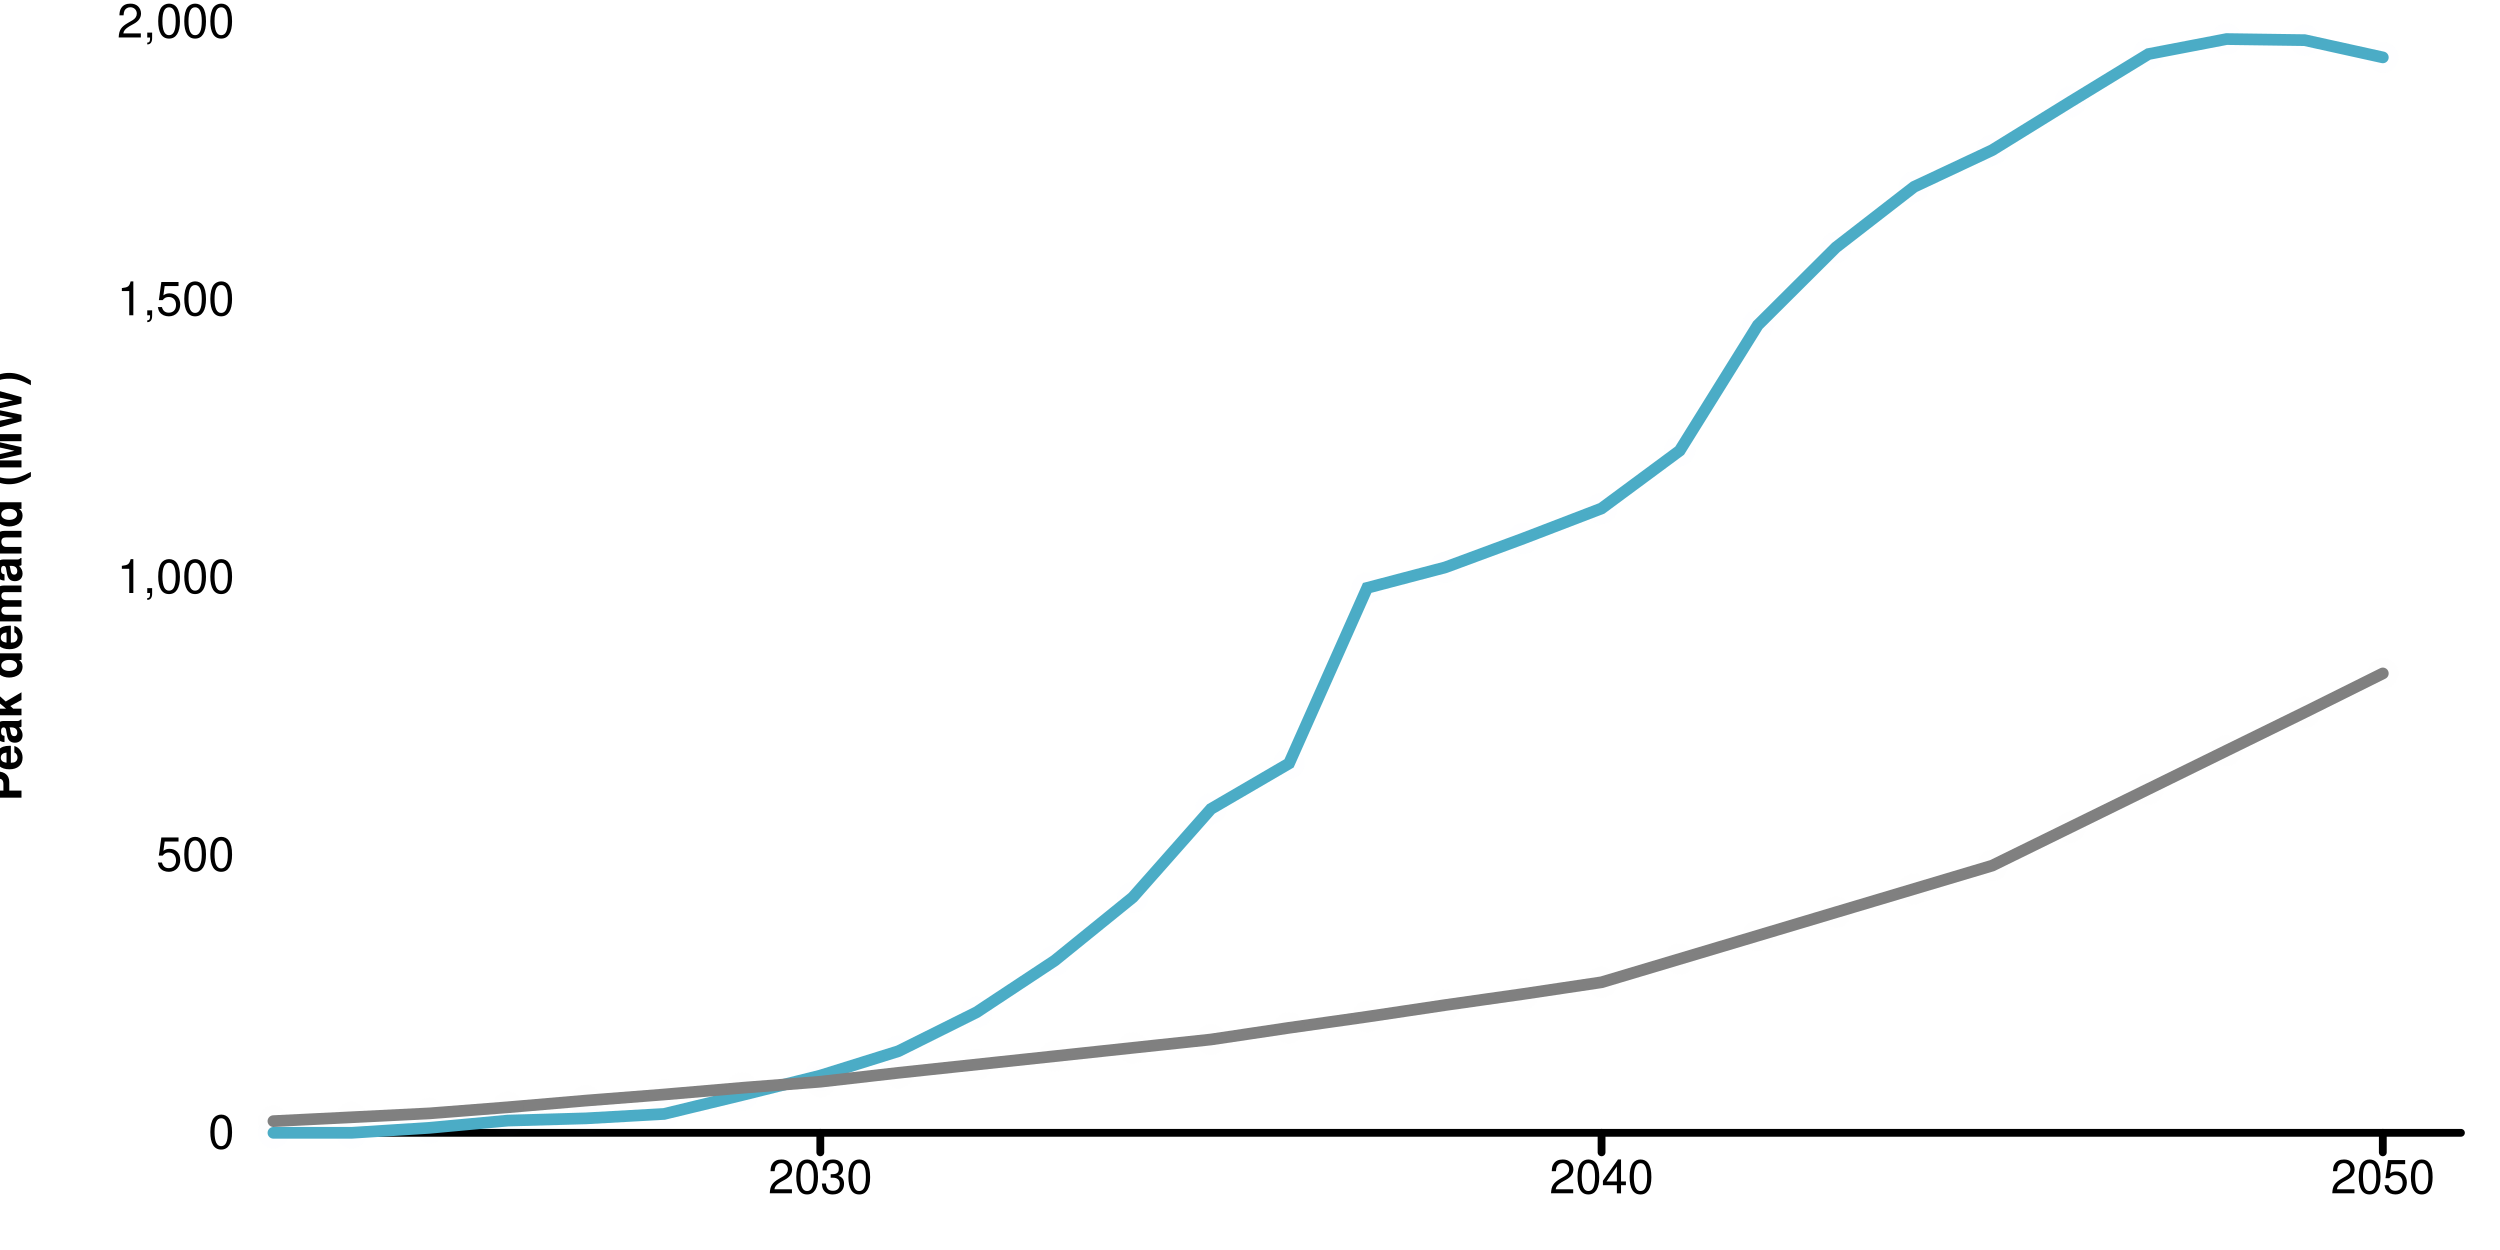
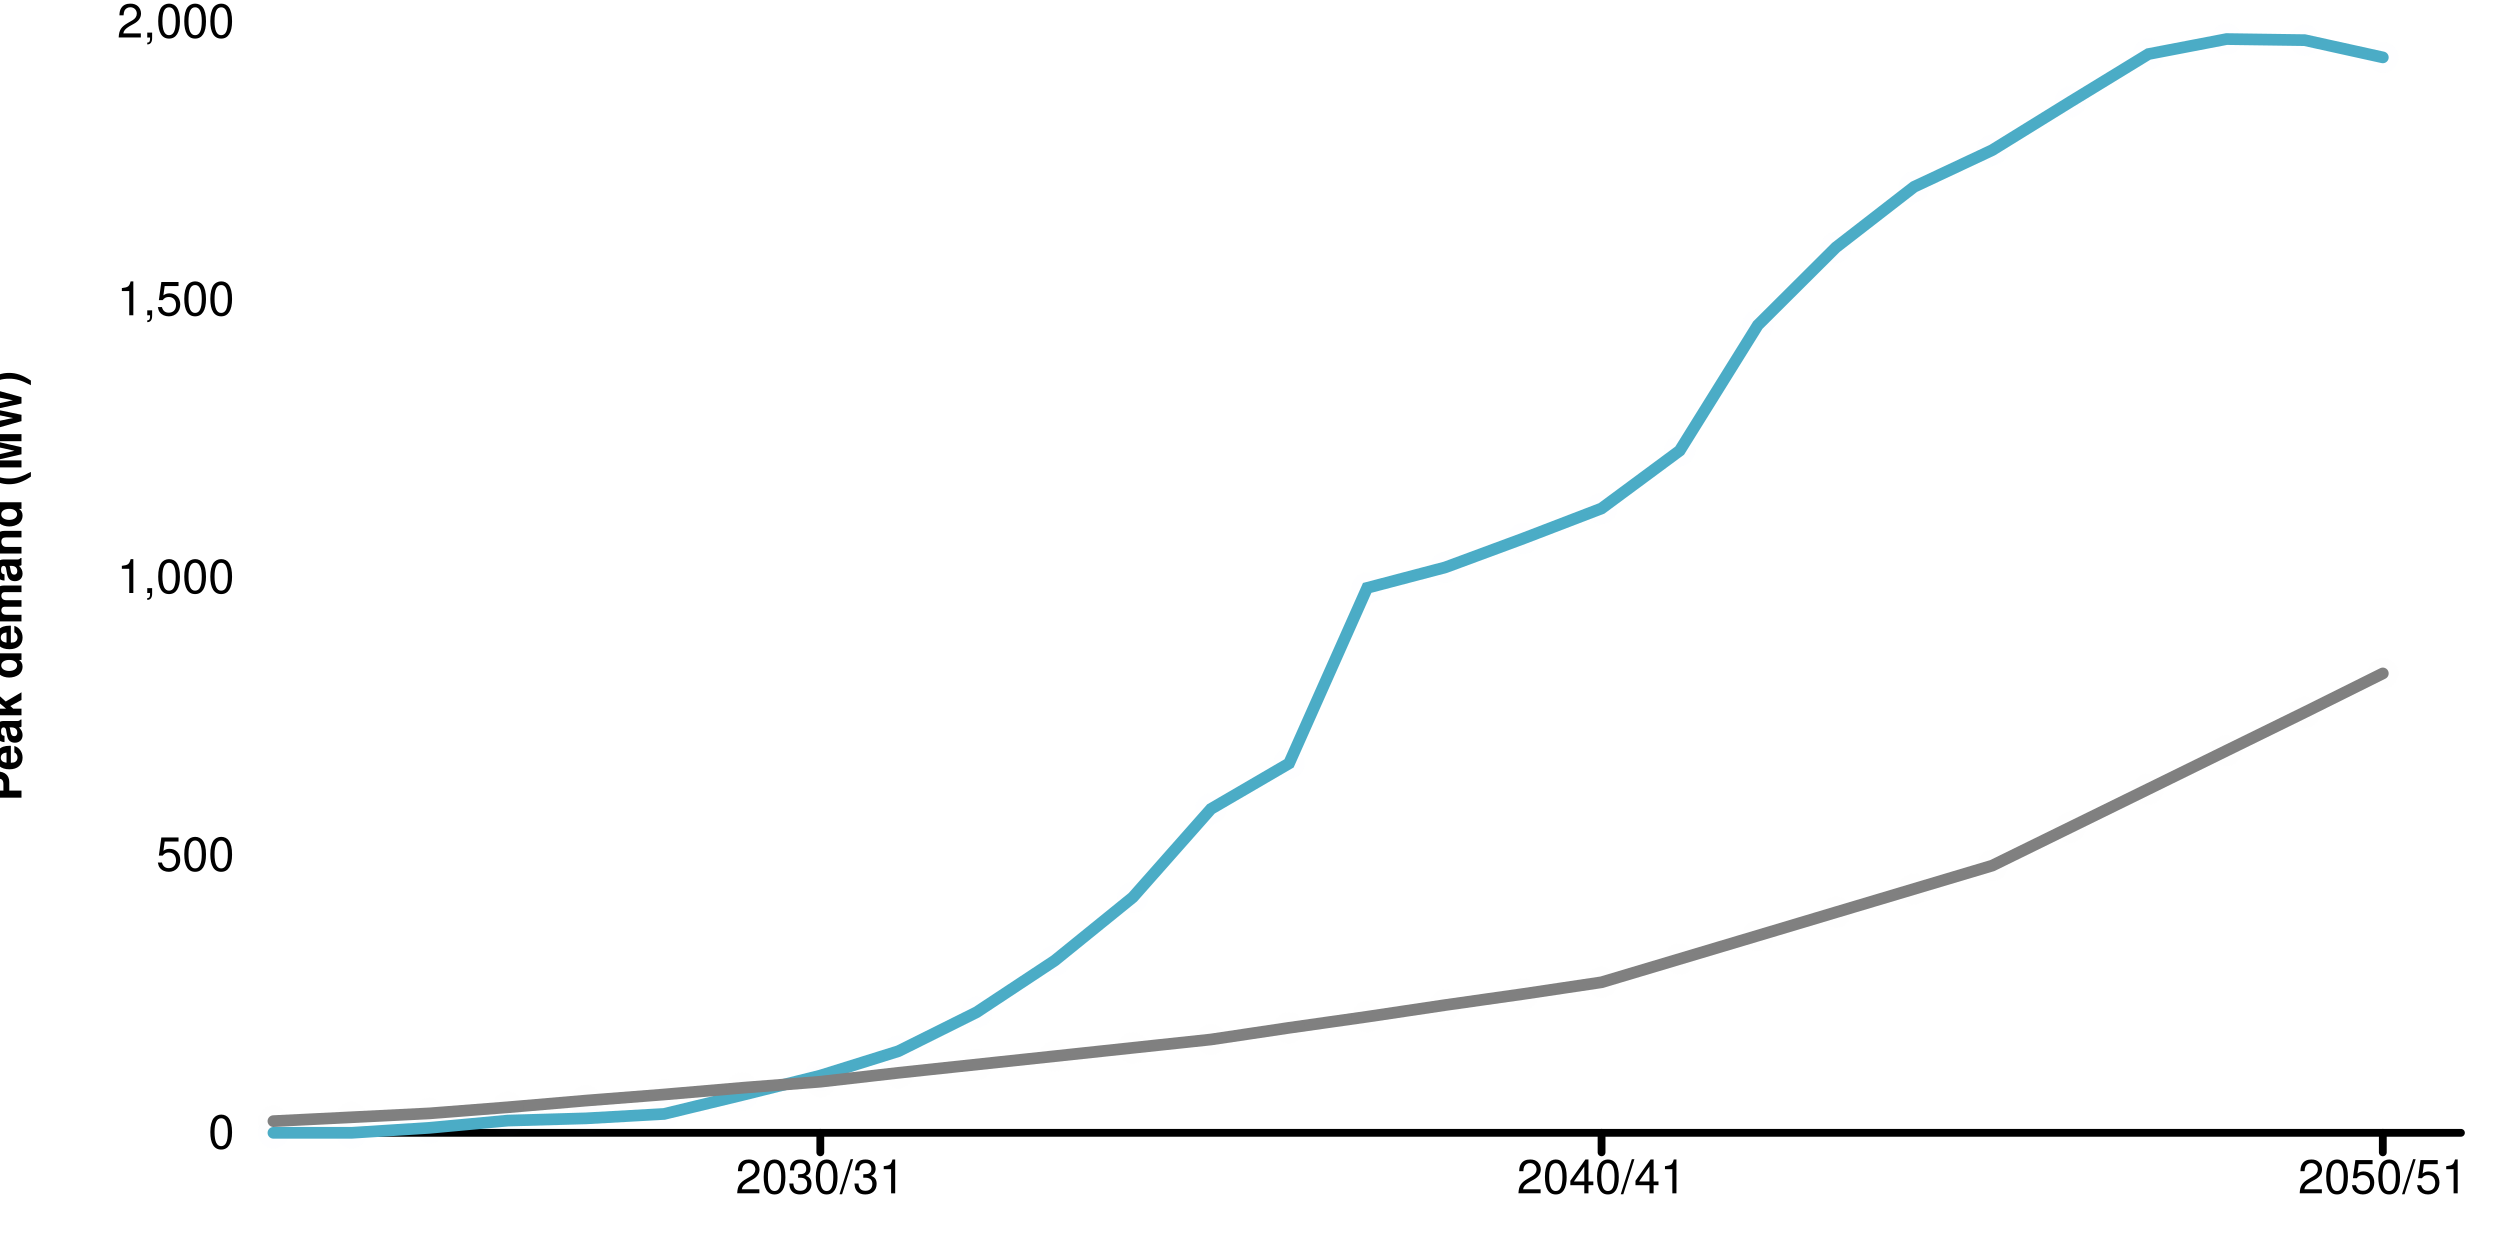
<svg xmlns="http://www.w3.org/2000/svg" width="640" height="320" viewBox="0 0 640 320" preserveAspectRatio="xMinYMin meet" overflow="visible" class="oi-chart-main" data-type="line-chart">
  <defs>
    <style>
	.series path.line { fill-opacity: 0; }
	.series path.line.dotted { stroke-dasharray: 12 20 }
	.series:hover path.line, .series.on path.line { stroke-width: 5; }
	.series .marker { opacity:0.01; }
	.series:hover .marker, .series.active .marker, .series .marker.selected { opacity:1!important; }
	.series .marker:hover, .series .marker.on { r: 6px!important; fill: black; }
	.grid { font-family: "Helvetica Neue",Helvetica,Arial,"Lucida Grande",sans-serif; }
	.grid line { stroke: rgb(0,0,0); stroke-width: 2; stroke-linecap: round; }
	.grid.grid-x text { text-anchor: middle; dominant-baseline: hanging; transform: translateY(10px); }
	.grid.grid-y text { text-anchor: end; dominant-baseline: middle; transform: translateX(-10px); }
	</style>
  </defs>
  <g class="grid grid-y">
    <line x1="70" y1="290" x2="630" y2="290" data-left="70" />
    <text x="70" y="290" text-anchor="end">0</text>
    <text x="70" y="218.898" text-anchor="end">500</text>
    <text x="70" y="147.796" text-anchor="end">1,000</text>
    <text x="70" y="76.694" text-anchor="end">1,500</text>
    <text x="70" y="5.592" text-anchor="end">2,000</text>
    <text style="text-anchor:middle;dominant-baseline:hanging;font-weight:bold;transform: translateY(150px) rotate(-90deg);">Peak demand (MW)</text>
  </g>
  <g class="grid grid-x">
    <line class="tick" x1="210" y1="290" x2="210" y2="295" />
-     <text x="210" y="290" text-anchor="middle">2030</text>
+     <text x="210" y="290" text-anchor="middle">2030/31</text>
    <line class="tick" x1="410" y1="290" x2="410" y2="295" />
-     <text x="410" y="290" text-anchor="middle">2040</text>
+     <text x="410" y="290" text-anchor="middle">2040/41</text>
    <line class="tick" x1="610" y1="290" x2="610" y2="295" />
-     <text x="610" y="290" text-anchor="middle">2050</text>
+     <text x="610" y="290" text-anchor="middle">2050/51</text>
    <text style="text-anchor:middle;dominant-baseline:hanging;font-weight:bold;transform: translateY(150px) rotate(-90deg);" />
  </g>
  <g class="data-layer" role="table">
    <g data-scenario="electrolysers" class="series series-1" tabindex="0" role="row" aria-label="Series: Electrolysers" data-series="1">
      <path d="M 70.00,290.00L 90.00,290.00L 110.00,288.72L 130.00,286.87L 150.00,286.30L 170.00,285.17L 190.00,280.33L 210.00,275.35L 230.00,269.10L 250.00,259.14L 270.00,245.92L 290.00,229.71L 310.00,207.09L 330.00,195.43L 350.00,150.50L 370.00,145.24L 390.00,137.84L 410.00,130.16L 430.00,115.37L 450.00,83.24L 470.00,63.33L 490.00,47.83L 510.00,38.44L 530.00,26.07L 550.00,13.84L 570.00,10.00L 590.00,10.28L 610.00,14.69" id="Electrolysers" class="line" stroke="#4BACC6" stroke-width="3" stroke-linecap="round" />
-       <circle class="marker" cx="70.00" cy="290.00" data-y="0" data-x="2023" data-i="0" data-series="1" r="4" fill="#4BACC6" roll="cell" />
-       <circle class="marker" cx="90.00" cy="290.00" data-y="0" data-x="2024" data-i="1" data-series="1" r="4" fill="#4BACC6" roll="cell" />
-       <circle class="marker" cx="110.00" cy="288.72" data-y="9" data-x="2025" data-i="2" data-series="1" r="4" fill="#4BACC6" roll="cell" />
-       <circle class="marker" cx="130.00" cy="286.87" data-y="22" data-x="2026" data-i="3" data-series="1" r="4" fill="#4BACC6" roll="cell" />
-       <circle class="marker" cx="150.00" cy="286.30" data-y="26" data-x="2027" data-i="4" data-series="1" r="4" fill="#4BACC6" roll="cell" />
-       <circle class="marker" cx="170.00" cy="285.17" data-y="34" data-x="2028" data-i="5" data-series="1" r="4" fill="#4BACC6" roll="cell" />
-       <circle class="marker" cx="190.00" cy="280.33" data-y="68" data-x="2029" data-i="6" data-series="1" r="4" fill="#4BACC6" roll="cell" />
-       <circle class="marker" cx="210.00" cy="275.35" data-y="103" data-x="2030" data-i="7" data-series="1" r="4" fill="#4BACC6" roll="cell" />
-       <circle class="marker" cx="230.00" cy="269.10" data-y="147" data-x="2031" data-i="8" data-series="1" r="4" fill="#4BACC6" roll="cell" />
-       <circle class="marker" cx="250.00" cy="259.14" data-y="217" data-x="2032" data-i="9" data-series="1" r="4" fill="#4BACC6" roll="cell" />
-       <circle class="marker" cx="270.00" cy="245.92" data-y="310" data-x="2033" data-i="10" data-series="1" r="4" fill="#4BACC6" roll="cell" />
-       <circle class="marker" cx="290.00" cy="229.71" data-y="424" data-x="2034" data-i="11" data-series="1" r="4" fill="#4BACC6" roll="cell" />
-       <circle class="marker" cx="310.00" cy="207.09" data-y="583" data-x="2035" data-i="12" data-series="1" r="4" fill="#4BACC6" roll="cell" />
-       <circle class="marker" cx="330.00" cy="195.43" data-y="665" data-x="2036" data-i="13" data-series="1" r="4" fill="#4BACC6" roll="cell" />
-       <circle class="marker" cx="350.00" cy="150.50" data-y="981" data-x="2037" data-i="14" data-series="1" r="4" fill="#4BACC6" roll="cell" />
-       <circle class="marker" cx="370.00" cy="145.24" data-y="1018" data-x="2038" data-i="15" data-series="1" r="4" fill="#4BACC6" roll="cell" />
-       <circle class="marker" cx="390.00" cy="137.84" data-y="1070" data-x="2039" data-i="16" data-series="1" r="4" fill="#4BACC6" roll="cell" />
-       <circle class="marker" cx="410.00" cy="130.16" data-y="1124" data-x="2040" data-i="17" data-series="1" r="4" fill="#4BACC6" roll="cell" />
-       <circle class="marker" cx="430.00" cy="115.37" data-y="1228" data-x="2041" data-i="18" data-series="1" r="4" fill="#4BACC6" roll="cell" />
-       <circle class="marker" cx="450.00" cy="83.24" data-y="1454" data-x="2042" data-i="19" data-series="1" r="4" fill="#4BACC6" roll="cell" />
-       <circle class="marker" cx="470.00" cy="63.33" data-y="1594" data-x="2043" data-i="20" data-series="1" r="4" fill="#4BACC6" roll="cell" />
-       <circle class="marker" cx="490.00" cy="47.83" data-y="1703" data-x="2044" data-i="21" data-series="1" r="4" fill="#4BACC6" roll="cell" />
-       <circle class="marker" cx="510.00" cy="38.44" data-y="1769" data-x="2045" data-i="22" data-series="1" r="4" fill="#4BACC6" roll="cell" />
-       <circle class="marker" cx="530.00" cy="26.07" data-y="1856" data-x="2046" data-i="23" data-series="1" r="4" fill="#4BACC6" roll="cell" />
-       <circle class="marker" cx="550.00" cy="13.84" data-y="1942" data-x="2047" data-i="24" data-series="1" r="4" fill="#4BACC6" roll="cell" />
-       <circle class="marker" cx="570.00" cy="10.00" data-y="1969" data-x="2048" data-i="25" data-series="1" r="4" fill="#4BACC6" roll="cell" />
-       <circle class="marker" cx="590.00" cy="10.28" data-y="1967" data-x="2049" data-i="26" data-series="1" r="4" fill="#4BACC6" roll="cell" />
-       <circle class="marker" cx="610.00" cy="14.69" data-y="1936" data-x="2050" data-i="27" data-series="1" r="4" fill="#4BACC6" roll="cell" />
+       <circle class="marker" cx="70.00" cy="290.00" data-y="0" data-x="2023/24" data-i="0" data-series="1" r="4" fill="#4BACC6" roll="cell" />
+       <circle class="marker" cx="90.00" cy="290.00" data-y="0" data-x="2024/25" data-i="1" data-series="1" r="4" fill="#4BACC6" roll="cell" />
+       <circle class="marker" cx="110.00" cy="288.72" data-y="9" data-x="2025/26" data-i="2" data-series="1" r="4" fill="#4BACC6" roll="cell" />
+       <circle class="marker" cx="130.00" cy="286.87" data-y="22" data-x="2026/27" data-i="3" data-series="1" r="4" fill="#4BACC6" roll="cell" />
+       <circle class="marker" cx="150.00" cy="286.30" data-y="26" data-x="2027/28" data-i="4" data-series="1" r="4" fill="#4BACC6" roll="cell" />
+       <circle class="marker" cx="170.00" cy="285.17" data-y="34" data-x="2028/29" data-i="5" data-series="1" r="4" fill="#4BACC6" roll="cell" />
+       <circle class="marker" cx="190.00" cy="280.33" data-y="68" data-x="2029/30" data-i="6" data-series="1" r="4" fill="#4BACC6" roll="cell" />
+       <circle class="marker" cx="210.00" cy="275.35" data-y="103" data-x="2030/31" data-i="7" data-series="1" r="4" fill="#4BACC6" roll="cell" />
+       <circle class="marker" cx="230.00" cy="269.10" data-y="147" data-x="2031/32" data-i="8" data-series="1" r="4" fill="#4BACC6" roll="cell" />
+       <circle class="marker" cx="250.00" cy="259.14" data-y="217" data-x="2032/33" data-i="9" data-series="1" r="4" fill="#4BACC6" roll="cell" />
+       <circle class="marker" cx="270.00" cy="245.92" data-y="310" data-x="2033/34" data-i="10" data-series="1" r="4" fill="#4BACC6" roll="cell" />
+       <circle class="marker" cx="290.00" cy="229.71" data-y="424" data-x="2034/35" data-i="11" data-series="1" r="4" fill="#4BACC6" roll="cell" />
+       <circle class="marker" cx="310.00" cy="207.09" data-y="583" data-x="2035/36" data-i="12" data-series="1" r="4" fill="#4BACC6" roll="cell" />
+       <circle class="marker" cx="330.00" cy="195.43" data-y="665" data-x="2036/37" data-i="13" data-series="1" r="4" fill="#4BACC6" roll="cell" />
+       <circle class="marker" cx="350.00" cy="150.50" data-y="981" data-x="2037/38" data-i="14" data-series="1" r="4" fill="#4BACC6" roll="cell" />
+       <circle class="marker" cx="370.00" cy="145.24" data-y="1018" data-x="2038/39" data-i="15" data-series="1" r="4" fill="#4BACC6" roll="cell" />
+       <circle class="marker" cx="390.00" cy="137.84" data-y="1070" data-x="2039/40" data-i="16" data-series="1" r="4" fill="#4BACC6" roll="cell" />
+       <circle class="marker" cx="410.00" cy="130.16" data-y="1124" data-x="2040/41" data-i="17" data-series="1" r="4" fill="#4BACC6" roll="cell" />
+       <circle class="marker" cx="430.00" cy="115.37" data-y="1228" data-x="2041/42" data-i="18" data-series="1" r="4" fill="#4BACC6" roll="cell" />
+       <circle class="marker" cx="450.00" cy="83.24" data-y="1454" data-x="2042/43" data-i="19" data-series="1" r="4" fill="#4BACC6" roll="cell" />
+       <circle class="marker" cx="470.00" cy="63.33" data-y="1594" data-x="2043/44" data-i="20" data-series="1" r="4" fill="#4BACC6" roll="cell" />
+       <circle class="marker" cx="490.00" cy="47.83" data-y="1703" data-x="2044/45" data-i="21" data-series="1" r="4" fill="#4BACC6" roll="cell" />
+       <circle class="marker" cx="510.00" cy="38.44" data-y="1769" data-x="2045/46" data-i="22" data-series="1" r="4" fill="#4BACC6" roll="cell" />
+       <circle class="marker" cx="530.00" cy="26.07" data-y="1856" data-x="2046/47" data-i="23" data-series="1" r="4" fill="#4BACC6" roll="cell" />
+       <circle class="marker" cx="550.00" cy="13.84" data-y="1942" data-x="2047/48" data-i="24" data-series="1" r="4" fill="#4BACC6" roll="cell" />
+       <circle class="marker" cx="570.00" cy="10.00" data-y="1969" data-x="2048/49" data-i="25" data-series="1" r="4" fill="#4BACC6" roll="cell" />
+       <circle class="marker" cx="590.00" cy="10.28" data-y="1967" data-x="2049/50" data-i="26" data-series="1" r="4" fill="#4BACC6" roll="cell" />
+       <circle class="marker" cx="610.00" cy="14.69" data-y="1936" data-x="2050/51" data-i="27" data-series="1" r="4" fill="#4BACC6" roll="cell" />
    </g>
    <g data-scenario="large-industry-fuel-switching" class="series series-2" tabindex="0" role="row" aria-label="Series: Large industry Fuel Switching" data-series="2">
      <path d="M 70.00,287.01L 90.00,286.02L 110.00,285.02L 130.00,283.46L 150.00,281.75L 170.00,280.19L 190.00,278.48L 210.00,276.92L 230.00,274.64L 250.00,272.51L 270.00,270.38L 290.00,268.24L 310.00,266.11L 330.00,263.12L 350.00,260.28L 370.00,257.29L 390.00,254.45L 410.00,251.46L 430.00,245.49L 450.00,239.52L 470.00,233.54L 490.00,227.57L 510.00,221.60L 530.00,211.79L 550.00,201.98L 570.00,192.16L 590.00,182.35L 610.00,172.40" id="Large industry Fuel Switching" class="line" stroke="#808080" stroke-width="3" stroke-linecap="round" />
-       <circle class="marker" cx="70.00" cy="287.01" data-y="21" data-x="2023" data-i="0" data-series="2" r="4" fill="#808080" roll="cell" />
-       <circle class="marker" cx="90.00" cy="286.02" data-y="28" data-x="2024" data-i="1" data-series="2" r="4" fill="#808080" roll="cell" />
-       <circle class="marker" cx="110.00" cy="285.02" data-y="35" data-x="2025" data-i="2" data-series="2" r="4" fill="#808080" roll="cell" />
-       <circle class="marker" cx="130.00" cy="283.46" data-y="46" data-x="2026" data-i="3" data-series="2" r="4" fill="#808080" roll="cell" />
-       <circle class="marker" cx="150.00" cy="281.75" data-y="58" data-x="2027" data-i="4" data-series="2" r="4" fill="#808080" roll="cell" />
-       <circle class="marker" cx="170.00" cy="280.19" data-y="69" data-x="2028" data-i="5" data-series="2" r="4" fill="#808080" roll="cell" />
-       <circle class="marker" cx="190.00" cy="278.48" data-y="81" data-x="2029" data-i="6" data-series="2" r="4" fill="#808080" roll="cell" />
-       <circle class="marker" cx="210.00" cy="276.92" data-y="92" data-x="2030" data-i="7" data-series="2" r="4" fill="#808080" roll="cell" />
-       <circle class="marker" cx="230.00" cy="274.64" data-y="108" data-x="2031" data-i="8" data-series="2" r="4" fill="#808080" roll="cell" />
-       <circle class="marker" cx="250.00" cy="272.51" data-y="123" data-x="2032" data-i="9" data-series="2" r="4" fill="#808080" roll="cell" />
-       <circle class="marker" cx="270.00" cy="270.38" data-y="138" data-x="2033" data-i="10" data-series="2" r="4" fill="#808080" roll="cell" />
-       <circle class="marker" cx="290.00" cy="268.24" data-y="153" data-x="2034" data-i="11" data-series="2" r="4" fill="#808080" roll="cell" />
-       <circle class="marker" cx="310.00" cy="266.11" data-y="168" data-x="2035" data-i="12" data-series="2" r="4" fill="#808080" roll="cell" />
-       <circle class="marker" cx="330.00" cy="263.12" data-y="189" data-x="2036" data-i="13" data-series="2" r="4" fill="#808080" roll="cell" />
-       <circle class="marker" cx="350.00" cy="260.28" data-y="209" data-x="2037" data-i="14" data-series="2" r="4" fill="#808080" roll="cell" />
-       <circle class="marker" cx="370.00" cy="257.29" data-y="230" data-x="2038" data-i="15" data-series="2" r="4" fill="#808080" roll="cell" />
-       <circle class="marker" cx="390.00" cy="254.45" data-y="250" data-x="2039" data-i="16" data-series="2" r="4" fill="#808080" roll="cell" />
-       <circle class="marker" cx="410.00" cy="251.46" data-y="271" data-x="2040" data-i="17" data-series="2" r="4" fill="#808080" roll="cell" />
-       <circle class="marker" cx="430.00" cy="245.49" data-y="313" data-x="2041" data-i="18" data-series="2" r="4" fill="#808080" roll="cell" />
-       <circle class="marker" cx="450.00" cy="239.52" data-y="355" data-x="2042" data-i="19" data-series="2" r="4" fill="#808080" roll="cell" />
-       <circle class="marker" cx="470.00" cy="233.54" data-y="397" data-x="2043" data-i="20" data-series="2" r="4" fill="#808080" roll="cell" />
-       <circle class="marker" cx="490.00" cy="227.57" data-y="439" data-x="2044" data-i="21" data-series="2" r="4" fill="#808080" roll="cell" />
-       <circle class="marker" cx="510.00" cy="221.60" data-y="481" data-x="2045" data-i="22" data-series="2" r="4" fill="#808080" roll="cell" />
-       <circle class="marker" cx="530.00" cy="211.79" data-y="550" data-x="2046" data-i="23" data-series="2" r="4" fill="#808080" roll="cell" />
-       <circle class="marker" cx="550.00" cy="201.98" data-y="619" data-x="2047" data-i="24" data-series="2" r="4" fill="#808080" roll="cell" />
-       <circle class="marker" cx="570.00" cy="192.16" data-y="688" data-x="2048" data-i="25" data-series="2" r="4" fill="#808080" roll="cell" />
-       <circle class="marker" cx="590.00" cy="182.35" data-y="757" data-x="2049" data-i="26" data-series="2" r="4" fill="#808080" roll="cell" />
-       <circle class="marker" cx="610.00" cy="172.40" data-y="827" data-x="2050" data-i="27" data-series="2" r="4" fill="#808080" roll="cell" />
+       <circle class="marker" cx="70.00" cy="287.01" data-y="21" data-x="2023/24" data-i="0" data-series="2" r="4" fill="#808080" roll="cell" />
+       <circle class="marker" cx="90.00" cy="286.02" data-y="28" data-x="2024/25" data-i="1" data-series="2" r="4" fill="#808080" roll="cell" />
+       <circle class="marker" cx="110.00" cy="285.02" data-y="35" data-x="2025/26" data-i="2" data-series="2" r="4" fill="#808080" roll="cell" />
+       <circle class="marker" cx="130.00" cy="283.46" data-y="46" data-x="2026/27" data-i="3" data-series="2" r="4" fill="#808080" roll="cell" />
+       <circle class="marker" cx="150.00" cy="281.75" data-y="58" data-x="2027/28" data-i="4" data-series="2" r="4" fill="#808080" roll="cell" />
+       <circle class="marker" cx="170.00" cy="280.19" data-y="69" data-x="2028/29" data-i="5" data-series="2" r="4" fill="#808080" roll="cell" />
+       <circle class="marker" cx="190.00" cy="278.48" data-y="81" data-x="2029/30" data-i="6" data-series="2" r="4" fill="#808080" roll="cell" />
+       <circle class="marker" cx="210.00" cy="276.92" data-y="92" data-x="2030/31" data-i="7" data-series="2" r="4" fill="#808080" roll="cell" />
+       <circle class="marker" cx="230.00" cy="274.64" data-y="108" data-x="2031/32" data-i="8" data-series="2" r="4" fill="#808080" roll="cell" />
+       <circle class="marker" cx="250.00" cy="272.51" data-y="123" data-x="2032/33" data-i="9" data-series="2" r="4" fill="#808080" roll="cell" />
+       <circle class="marker" cx="270.00" cy="270.38" data-y="138" data-x="2033/34" data-i="10" data-series="2" r="4" fill="#808080" roll="cell" />
+       <circle class="marker" cx="290.00" cy="268.24" data-y="153" data-x="2034/35" data-i="11" data-series="2" r="4" fill="#808080" roll="cell" />
+       <circle class="marker" cx="310.00" cy="266.11" data-y="168" data-x="2035/36" data-i="12" data-series="2" r="4" fill="#808080" roll="cell" />
+       <circle class="marker" cx="330.00" cy="263.12" data-y="189" data-x="2036/37" data-i="13" data-series="2" r="4" fill="#808080" roll="cell" />
+       <circle class="marker" cx="350.00" cy="260.28" data-y="209" data-x="2037/38" data-i="14" data-series="2" r="4" fill="#808080" roll="cell" />
+       <circle class="marker" cx="370.00" cy="257.29" data-y="230" data-x="2038/39" data-i="15" data-series="2" r="4" fill="#808080" roll="cell" />
+       <circle class="marker" cx="390.00" cy="254.45" data-y="250" data-x="2039/40" data-i="16" data-series="2" r="4" fill="#808080" roll="cell" />
+       <circle class="marker" cx="410.00" cy="251.46" data-y="271" data-x="2040/41" data-i="17" data-series="2" r="4" fill="#808080" roll="cell" />
+       <circle class="marker" cx="430.00" cy="245.49" data-y="313" data-x="2041/42" data-i="18" data-series="2" r="4" fill="#808080" roll="cell" />
+       <circle class="marker" cx="450.00" cy="239.52" data-y="355" data-x="2042/43" data-i="19" data-series="2" r="4" fill="#808080" roll="cell" />
+       <circle class="marker" cx="470.00" cy="233.54" data-y="397" data-x="2043/44" data-i="20" data-series="2" r="4" fill="#808080" roll="cell" />
+       <circle class="marker" cx="490.00" cy="227.57" data-y="439" data-x="2044/45" data-i="21" data-series="2" r="4" fill="#808080" roll="cell" />
+       <circle class="marker" cx="510.00" cy="221.60" data-y="481" data-x="2045/46" data-i="22" data-series="2" r="4" fill="#808080" roll="cell" />
+       <circle class="marker" cx="530.00" cy="211.79" data-y="550" data-x="2046/47" data-i="23" data-series="2" r="4" fill="#808080" roll="cell" />
+       <circle class="marker" cx="550.00" cy="201.98" data-y="619" data-x="2047/48" data-i="24" data-series="2" r="4" fill="#808080" roll="cell" />
+       <circle class="marker" cx="570.00" cy="192.16" data-y="688" data-x="2048/49" data-i="25" data-series="2" r="4" fill="#808080" roll="cell" />
+       <circle class="marker" cx="590.00" cy="182.35" data-y="757" data-x="2049/50" data-i="26" data-series="2" r="4" fill="#808080" roll="cell" />
+       <circle class="marker" cx="610.00" cy="172.40" data-y="827" data-x="2050/51" data-i="27" data-series="2" r="4" fill="#808080" roll="cell" />
    </g>
  </g>
</svg>
